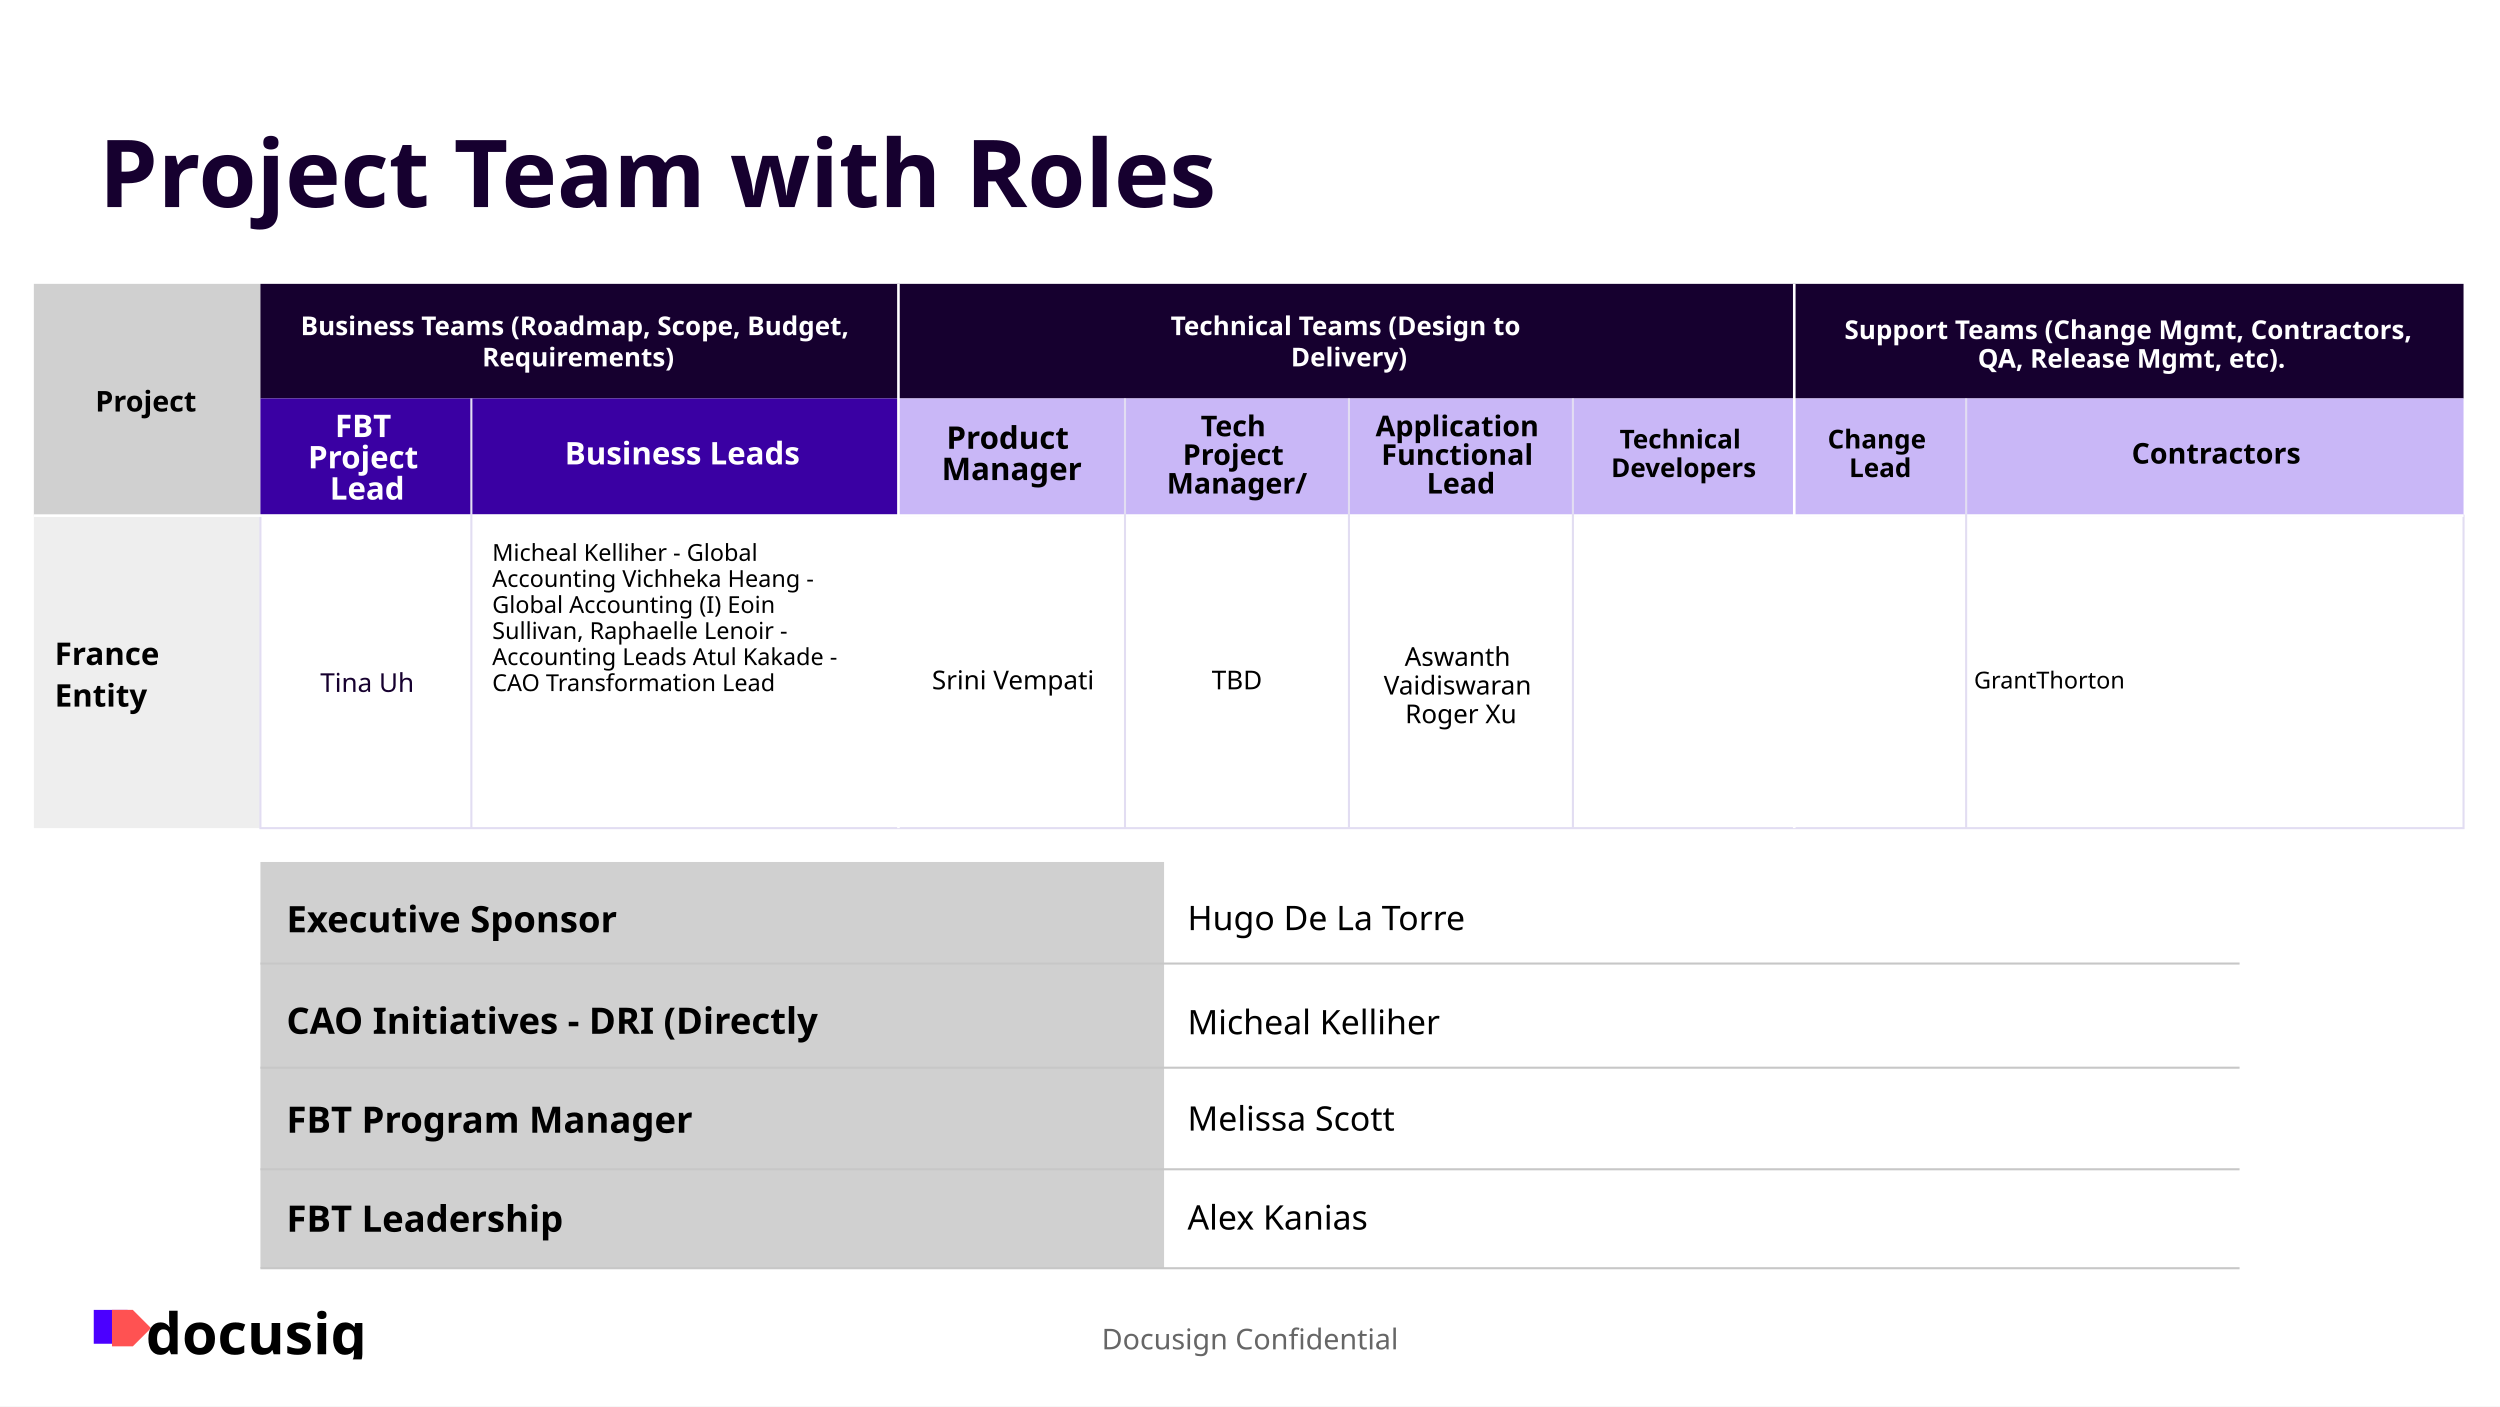
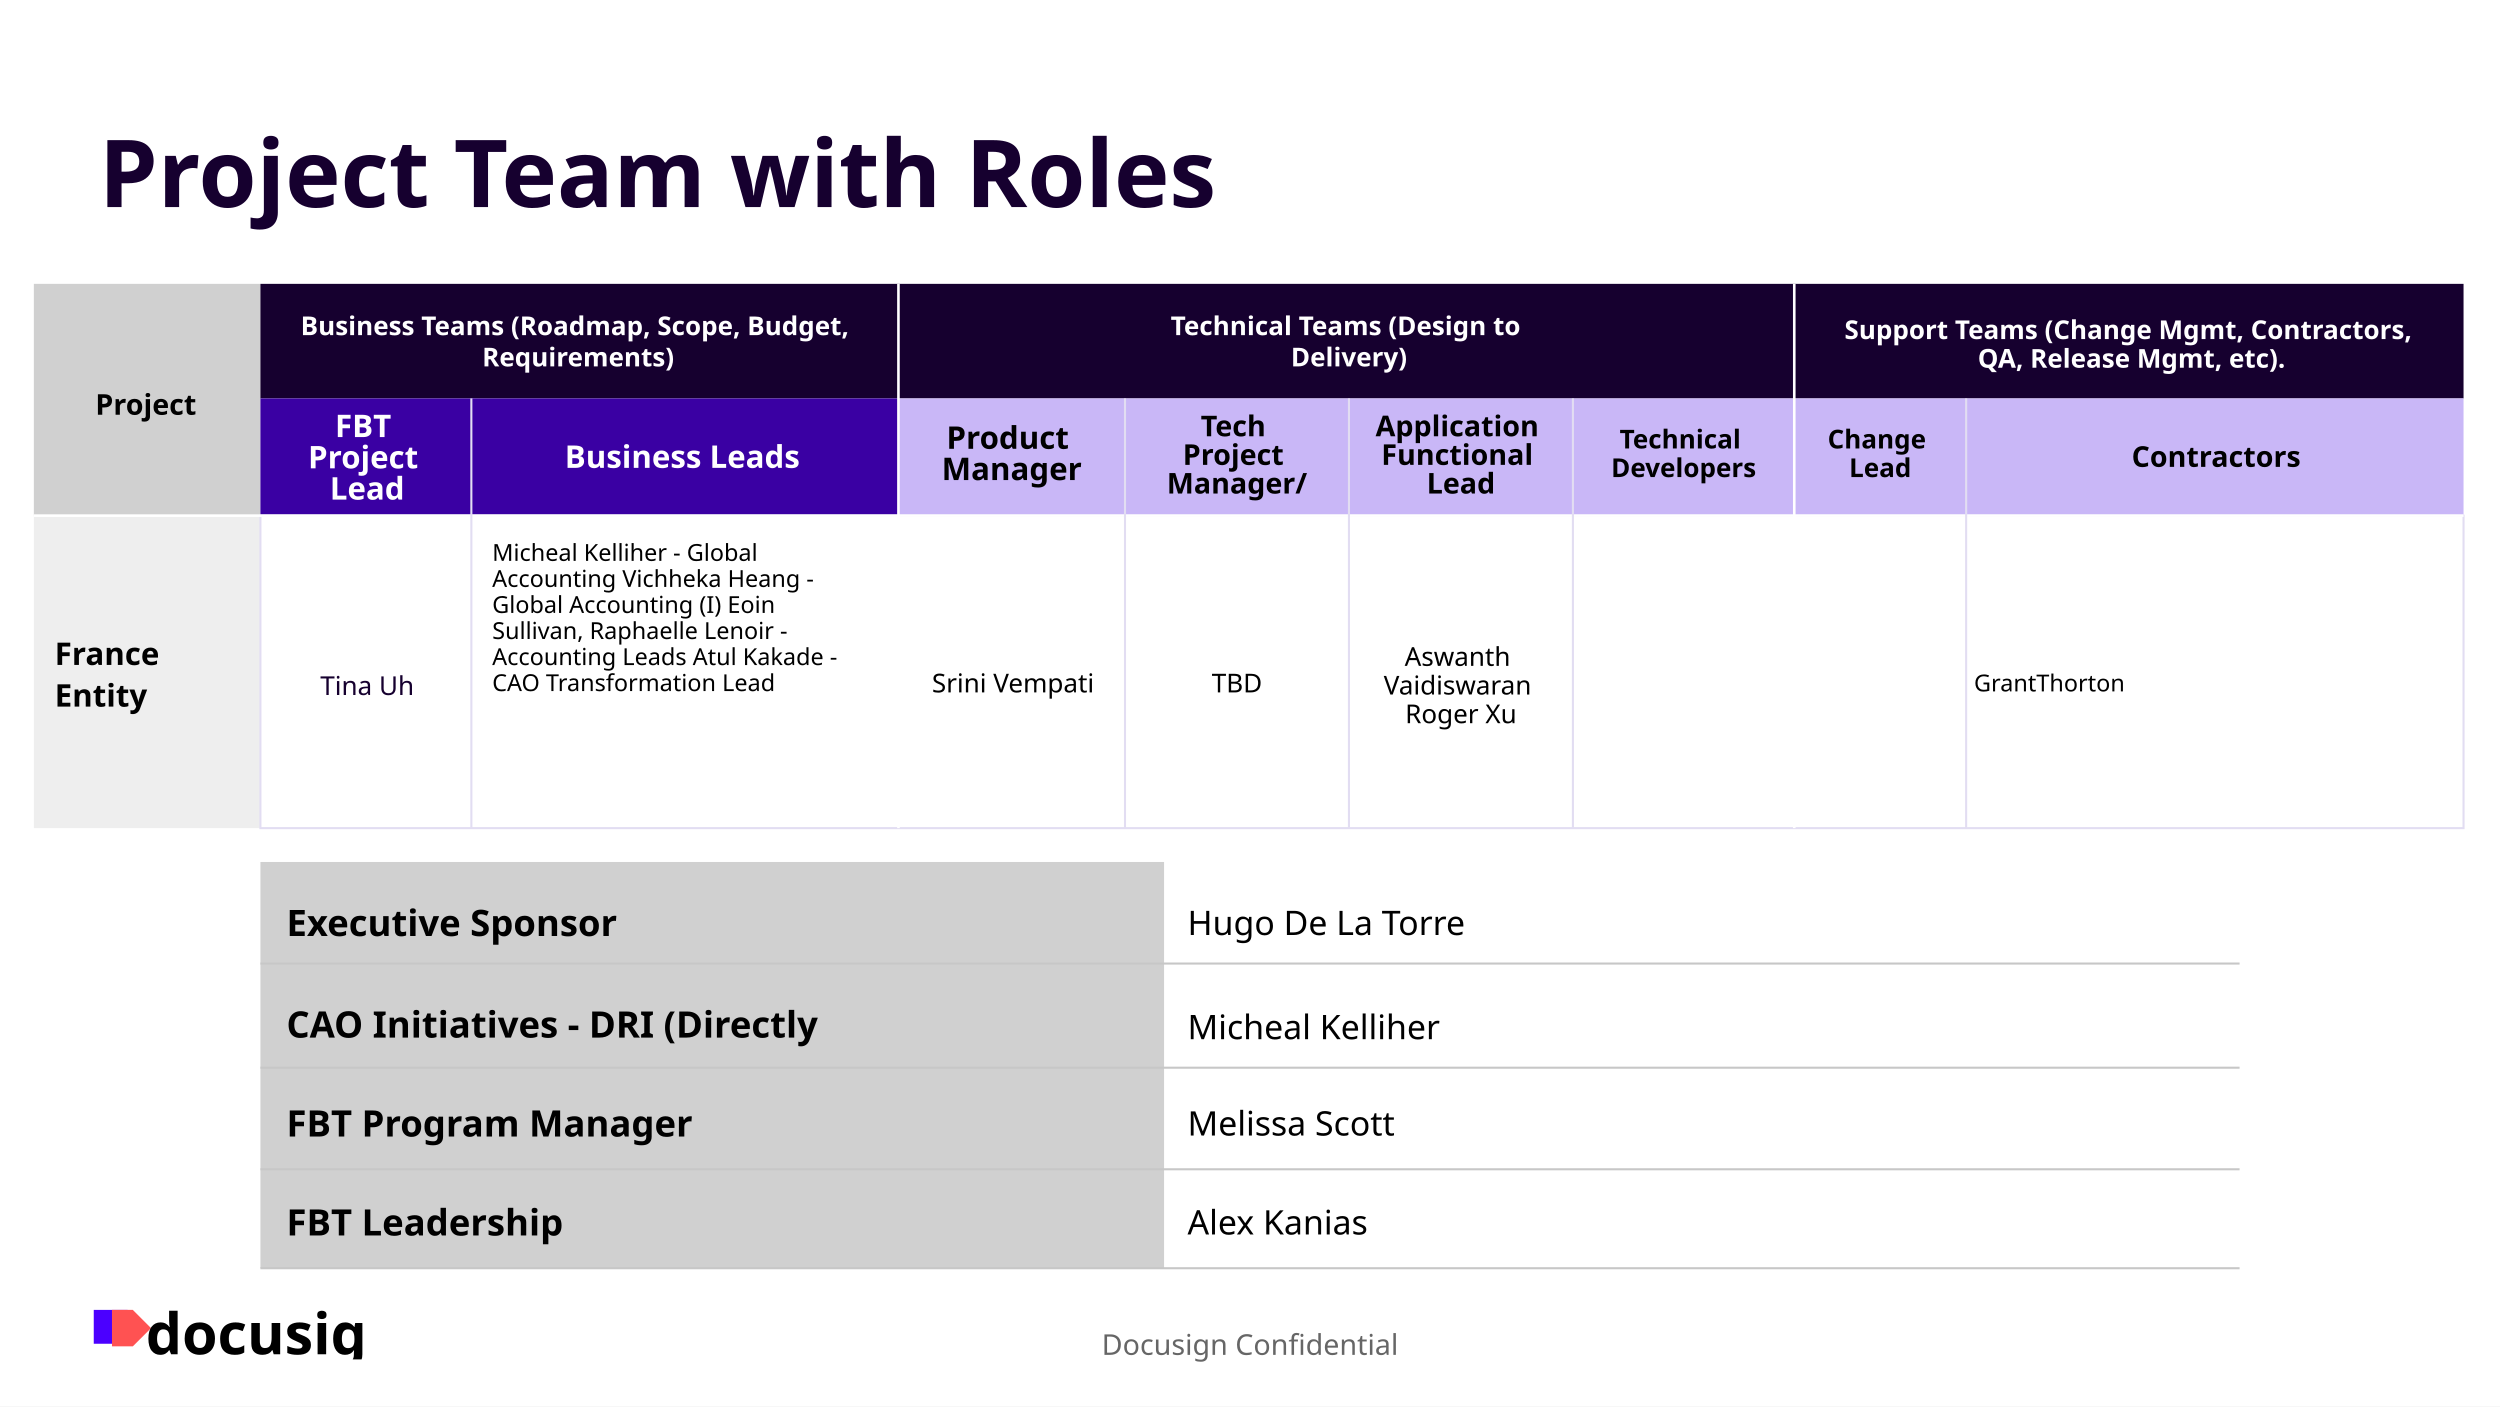
<svg xmlns="http://www.w3.org/2000/svg" width="960" height="540" viewBox="0 0 960 540" xml:lang="en-US">
  <rect width="100%" height="100%" fill="white" />
  <defs>
    <clipPath id="clip118">
      <rect x="820" y="145" width="110" height="34" />
    </clipPath>
    <clipPath id="clip119">
      <rect x="440" y="157" width="70" height="36" />
    </clipPath>
    <clipPath id="clip120">
      <rect x="21" y="239" width="70" height="45" />
    </clipPath>
    <clipPath id="clip121">
      <rect x="110" y="381" width="320" height="24" />
    </clipPath>
    <clipPath id="clip122">
      <rect x="56" y="502" width="95" height="20" />
    </clipPath>
  </defs>
  <rect x="0" y="0" width="960" height="540" fill="#FFFFFF" />
  <text y="79.52" text-anchor="start" style="font-family:primary, sans-serif;font-size:36px;fill:#16002F;font-weight:700">
    <tspan x="38">Project Team with Roles</tspan>
  </text>
  <rect x="40" y="136" width="84" height="112" fill="#D0D0D0" />
  <rect x="124" y="136" width="306" height="54" fill="#16002F" />
  <rect x="430" y="136" width="390" height="54" fill="#16002F" />
  <rect x="820" y="136" width="110" height="54" fill="#16002F" />
  <rect x="124" y="190" width="102" height="58" fill="#3A00A3" />
  <rect x="226" y="190" width="204" height="58" fill="#3A00A3" />
  <rect x="430" y="190" width="110" height="58" fill="#C9B7F7" />
  <rect x="540" y="190" width="108" height="58" fill="#C9B7F7" />
  <rect x="648" y="190" width="108" height="58" fill="#C9B7F7" />
  <rect x="756" y="190" width="64" height="58" fill="#C9B7F7" />
  <rect x="820" y="190" width="45" height="58" fill="#C9B7F7" />
  <rect x="865" y="190" width="65" height="58" fill="#C9B7F7" />
  <rect x="40" y="248" width="84" height="148" fill="#EEEEEE" />
  <rect x="124" y="248" width="806" height="148" fill="#FFFFFF" stroke="#E2DDF2" stroke-width="0.8" />
  <line x1="226" y1="248" x2="226" y2="396" stroke="#E2DDF2" stroke-width="0.8" />
  <line x1="430" y1="136" x2="430" y2="396" stroke="#FFFFFF" stroke-width="1" />
  <line x1="540" y1="190" x2="540" y2="396" stroke="#E2DDF2" stroke-width="0.8" />
  <line x1="648" y1="190" x2="648" y2="396" stroke="#E2DDF2" stroke-width="0.8" />
  <line x1="756" y1="190" x2="756" y2="396" stroke="#E2DDF2" stroke-width="0.8" />
  <line x1="820" y1="136" x2="820" y2="396" stroke="#FFFFFF" stroke-width="1" />
  <line x1="865" y1="190" x2="865" y2="396" stroke="#E2DDF2" stroke-width="0.8" />
  <rect x="40" y="292" width="84" height="64" fill="#EEEEEE" />
  <text y="307.84" text-anchor="start" style="font-family:primary, sans-serif;font-size:12px;fill:#000000;font-weight:700">
    <tspan x="52">France</tspan>
    <tspan x="52" dy="16">Entity</tspan>
    <tspan x="52" dy="16">Migration</tspan>
  </text>
  <rect x="126" y="410" width="434" height="28" fill="#D0D0D0" />
  <rect x="126" y="438" width="434" height="38" fill="#D0D0D0" />
  <rect x="126" y="476" width="434" height="24" fill="#D0D0D0" />
  <rect x="126" y="500" width="434" height="24" fill="#D0D0D0" />
  <line x1="126" y1="438" x2="860" y2="438" stroke="#C7C7C7" stroke-width="0.8" />
  <line x1="126" y1="476" x2="860" y2="476" stroke="#C7C7C7" stroke-width="0.8" />
  <line x1="126" y1="500" x2="860" y2="500" stroke="#C7C7C7" stroke-width="0.8" />
  <line x1="126" y1="524" x2="860" y2="524" stroke="#C7C7C7" stroke-width="0.8" />
-   <text y="158.2" text-anchor="middle" style="font-family:primary, sans-serif;font-size:10px;fill:#FFFFFF;font-weight:700">
+   <text y="167" text-anchor="middle" dominant-baseline="central" style="font-family:primary, sans-serif;font-size:10px;fill:#FFFFFF;font-weight:700">
    <tspan x="277">Business Teams (Roadmap, Scope, Budget, Requirements)</tspan>
  </text>
-   <text y="158.2" text-anchor="middle" style="font-family:primary, sans-serif;font-size:10px;fill:#FFFFFF;font-weight:700">
+   <text y="167" text-anchor="middle" dominant-baseline="central" style="font-family:primary, sans-serif;font-size:10px;fill:#FFFFFF;font-weight:700">
    <tspan x="605">Technical Teams (Design to Delivery)</tspan>
  </text>
  <g clip-path="url(#clip118)">
    <text y="153.2" text-anchor="middle" style="font-family:primary, sans-serif;font-size:10px;fill:#FFFFFF;font-weight:700">
      <tspan x="875">Support Teams</tspan>
      <tspan x="875" dy="12">(Change Mgmt,</tspan>
    </text>
  </g>
  <text y="215.84" text-anchor="middle" style="font-family:primary, sans-serif;font-size:12px;fill:#FFFFFF;font-weight:700">
    <tspan x="175">FBT Project</tspan>
    <tspan x="175" dy="13">Lead</tspan>
  </text>
-   <text y="221.34" text-anchor="middle" style="font-family:primary, sans-serif;font-size:12px;fill:#FFFFFF;font-weight:700">
+   <text y="218" text-anchor="middle" dominant-baseline="central" style="font-family:primary, sans-serif;font-size:12px;fill:#FFFFFF;font-weight:700">
    <tspan x="328">Business Leads</tspan>
  </text>
-   <text y="222.34" text-anchor="middle" style="font-family:primary, sans-serif;font-size:12px;fill:#000000;font-weight:700">
+   <text y="219" text-anchor="middle" dominant-baseline="central" style="font-family:primary, sans-serif;font-size:12px;fill:#000000;font-weight:700">
    <tspan x="485">Product Manager</tspan>
  </text>
  <text y="215.84" text-anchor="middle" style="font-family:primary, sans-serif;font-size:12px;fill:#000000;font-weight:700">
    <tspan x="594">Tech Project</tspan>
    <tspan x="594" dy="13">Manager/SME</tspan>
  </text>
  <text y="215.84" text-anchor="middle" style="font-family:primary, sans-serif;font-size:12px;fill:#000000;font-weight:700">
    <tspan x="702">Application</tspan>
    <tspan x="702" dy="13">Functional Lead</tspan>
  </text>
  <text y="216.2" text-anchor="middle" style="font-family:primary, sans-serif;font-size:10px;fill:#000000;font-weight:700">
    <tspan x="788">Technical</tspan>
    <tspan x="788" dy="11">Developers</tspan>
  </text>
  <text y="216.38" text-anchor="middle" style="font-family:primary, sans-serif;font-size:9px;fill:#000000;font-weight:700">
    <tspan x="842.5">Change</tspan>
    <tspan x="842.5" dy="10">Lead</tspan>
  </text>
-   <text y="221.2" text-anchor="middle" style="font-family:primary, sans-serif;font-size:10px;fill:#000000;font-weight:700">
+   <text y="219" text-anchor="middle" dominant-baseline="central" style="font-family:primary, sans-serif;font-size:10px;fill:#000000;font-weight:700">
    <tspan x="897.5">Contractors</tspan>
  </text>
  <line x1="40" y1="248" x2="930" y2="248" stroke="#D9D9D9" stroke-width="1" />
  <text y="307.38" text-anchor="middle" style="font-family:primary, sans-serif;font-size:9px;fill:#16002F">
    <tspan x="175">Tina Uh</tspan>
  </text>
  <text y="268.56" text-anchor="start" style="font-family:primary, sans-serif;font-size:8px;fill:#16002F">
    <tspan x="238">Micheal Kelliher - Global Accounting</tspan>
    <tspan x="238" dy="9">Vichheka Heang - Global Accounting (I)</tspan>
    <tspan x="238" dy="9">Eoin Sullivan, Raphaelle Lenoir -</tspan>
    <tspan x="238" dy="9">Accounting Leads Atul Kakade - CAO</tspan>
    <tspan x="238" dy="9">Transformation Lead</tspan>
  </text>
  <text y="311.38" text-anchor="middle" style="font-family:primary, sans-serif;font-size:9px;fill:#16002F">
    <tspan x="485">Srini Vempati</tspan>
  </text>
  <text y="311.38" text-anchor="middle" style="font-family:primary, sans-serif;font-size:9px;fill:#16002F">
    <tspan x="594">TBD</tspan>
  </text>
  <text y="301.38" text-anchor="middle" style="font-family:primary, sans-serif;font-size:9px;fill:#16002F">
    <tspan x="702">Aswanth</tspan>
    <tspan x="702" dy="10">Vaidiswaran</tspan>
    <tspan x="702" dy="10">Roger Xu</tspan>
  </text>
  <text y="309.74" text-anchor="middle" style="font-family:primary, sans-serif;font-size:7px;fill:#16002F">
    <tspan x="897">GrantThorton</tspan>
  </text>
-   <text y="429.84" text-anchor="start" style="font-family:primary, sans-serif;font-size:12px;fill:#000000;font-weight:700">
+   <text y="427" text-anchor="start" dominant-baseline="central" style="font-family:primary, sans-serif;font-size:12px;fill:#000000;font-weight:700">
    <tspan x="136">Executive Sponsor</tspan>
  </text>
  <text y="426.2" text-anchor="start" style="font-family:primary, sans-serif;font-size:10px;fill:#16002F">
    <tspan x="572">Hugo De La Torre</tspan>
  </text>
  <text y="453.84" text-anchor="start" style="font-family:primary, sans-serif;font-size:12px;fill:#000000;font-weight:700">
    <tspan x="136">CAO Initiatives - DRI (Directly Responsible</tspan>
    <tspan x="136" dy="14">Individual)</tspan>
  </text>
  <text y="462.2" text-anchor="start" style="font-family:primary, sans-serif;font-size:10px;fill:#16002F">
    <tspan x="572">Micheal Kelliher</tspan>
  </text>
-   <text y="491.84" text-anchor="start" style="font-family:primary, sans-serif;font-size:12px;fill:#000000;font-weight:700">
+   <text y="489" text-anchor="start" dominant-baseline="central" style="font-family:primary, sans-serif;font-size:12px;fill:#000000;font-weight:700">
    <tspan x="136">FBT Program Manager</tspan>
  </text>
  <text y="488.2" text-anchor="start" style="font-family:primary, sans-serif;font-size:10px;fill:#16002F">
    <tspan x="572">Melissa Scott</tspan>
  </text>
-   <text y="515.84" text-anchor="start" style="font-family:primary, sans-serif;font-size:12px;fill:#000000;font-weight:700">
+   <text y="513" text-anchor="start" dominant-baseline="central" style="font-family:primary, sans-serif;font-size:12px;fill:#000000;font-weight:700">
    <tspan x="136">FBT Leadership</tspan>
  </text>
  <text y="512.2" text-anchor="start" style="font-family:primary, sans-serif;font-size:10px;fill:#16002F">
    <tspan x="572">Alex Kanias</tspan>
  </text>
  <rect x="10" y="108" width="940" height="382" fill="#FFFFFF" />
  <rect x="13" y="109" width="87" height="89" fill="#D0D0D0" />
  <rect x="100" y="109" width="245" height="44" fill="#16002F" />
  <rect x="345" y="109" width="344" height="44" fill="#16002F" />
  <rect x="689" y="109" width="257" height="44" fill="#16002F" />
  <rect x="100" y="153" width="81" height="45" fill="#3A00A3" />
  <rect x="181" y="153" width="164" height="45" fill="#3A00A3" />
  <rect x="345" y="153" width="87" height="45" fill="#C9B7F7" />
  <rect x="432" y="153" width="86" height="45" fill="#C9B7F7" />
  <rect x="518" y="153" width="86" height="45" fill="#C9B7F7" />
  <rect x="604" y="153" width="85" height="45" fill="#C9B7F7" />
  <rect x="689" y="153" width="66" height="45" fill="#C9B7F7" />
  <rect x="755" y="153" width="191" height="45" fill="#C9B7F7" />
  <rect x="13" y="198" width="87" height="120" fill="#EEEEEE" />
  <rect x="100" y="198" width="846" height="120" fill="#FFFFFF" stroke="#E2DDF2" stroke-width="0.8" />
  <line x1="13" y1="198" x2="946" y2="198" stroke="#FFFFFF" stroke-width="1" />
  <line x1="181" y1="153" x2="181" y2="318" stroke="#E2DDF2" stroke-width="0.8" />
  <line x1="345" y1="109" x2="345" y2="318" stroke="#FFFFFF" stroke-width="1" />
  <line x1="432" y1="153" x2="432" y2="318" stroke="#E2DDF2" stroke-width="0.8" />
  <line x1="518" y1="153" x2="518" y2="318" stroke="#E2DDF2" stroke-width="0.8" />
  <line x1="604" y1="153" x2="604" y2="318" stroke="#E2DDF2" stroke-width="0.8" />
  <line x1="689" y1="109" x2="689" y2="318" stroke="#FFFFFF" stroke-width="1" />
  <line x1="755" y1="153" x2="755" y2="318" stroke="#E2DDF2" stroke-width="0.8" />
-   <text y="158.02" text-anchor="middle" style="font-family:primary, sans-serif;font-size:11px;fill:#000000;font-weight:700">
+   <text y="155" text-anchor="middle" dominant-baseline="central" style="font-family:primary, sans-serif;font-size:11px;fill:#000000;font-weight:700">
    <tspan x="56">Project</tspan>
  </text>
  <text y="128.7" text-anchor="middle" style="font-family:primary, sans-serif;font-size:10px;fill:#FFFFFF;font-weight:700">
    <tspan x="222">Business Teams (Roadmap, Scope, Budget,</tspan>
    <tspan x="222" dy="12">Requirements)</tspan>
  </text>
  <text y="128.7" text-anchor="middle" style="font-family:primary, sans-serif;font-size:10px;fill:#FFFFFF;font-weight:700">
    <tspan x="518">Technical Teams (Design to</tspan>
    <tspan x="518" dy="12">Delivery)</tspan>
  </text>
  <text y="130.2" text-anchor="middle" style="font-family:primary, sans-serif;font-size:10px;fill:#FFFFFF;font-weight:700">
    <tspan x="818.5">Support Teams (Change Mgmt, Contractors,</tspan>
    <tspan x="818.5" dy="11">QA, Release Mgmt, etc).</tspan>
  </text>
  <text y="167.84" text-anchor="middle" style="font-family:primary, sans-serif;font-size:12px;fill:#FFFFFF;font-weight:700">
    <tspan x="141">FBT</tspan>
    <tspan x="141" dy="12">Project</tspan>
    <tspan x="141" dy="12">Lead</tspan>
  </text>
-   <text y="178.34" text-anchor="middle" style="font-family:primary, sans-serif;font-size:12px;fill:#FFFFFF;font-weight:700">
+   <text y="175" text-anchor="middle" dominant-baseline="central" style="font-family:primary, sans-serif;font-size:12px;fill:#FFFFFF;font-weight:700">
    <tspan x="262">Business Leads</tspan>
  </text>
  <text y="172.34" text-anchor="middle" style="font-family:primary, sans-serif;font-size:12px;fill:#000000;font-weight:700">
    <tspan x="388.5">Product</tspan>
    <tspan x="388.5" dy="12">Manager</tspan>
  </text>
  <g clip-path="url(#clip119)">
    <text y="167.52" text-anchor="middle" style="font-family:primary, sans-serif;font-size:11px;fill:#000000;font-weight:700">
      <tspan x="475">Tech</tspan>
      <tspan x="475" dy="11">Project</tspan>
      <tspan x="475" dy="11">Manager/</tspan>
    </text>
  </g>
  <text y="167.52" text-anchor="middle" style="font-family:primary, sans-serif;font-size:11px;fill:#000000;font-weight:700">
    <tspan x="561">Application</tspan>
    <tspan x="561" dy="11">Functional</tspan>
    <tspan x="561" dy="11">Lead</tspan>
  </text>
  <text y="172.2" text-anchor="middle" style="font-family:primary, sans-serif;font-size:10px;fill:#000000;font-weight:700">
    <tspan x="646.5">Technical</tspan>
    <tspan x="646.5" dy="11">Developers</tspan>
  </text>
  <text y="172.2" text-anchor="middle" style="font-family:primary, sans-serif;font-size:10px;fill:#000000;font-weight:700">
    <tspan x="722">Change</tspan>
    <tspan x="722" dy="11">Lead</tspan>
  </text>
-   <text y="178.02" text-anchor="middle" style="font-family:primary, sans-serif;font-size:11px;fill:#000000;font-weight:700">
+   <text y="175" text-anchor="middle" dominant-baseline="central" style="font-family:primary, sans-serif;font-size:11px;fill:#000000;font-weight:700">
    <tspan x="851">Contractors</tspan>
  </text>
  <g clip-path="url(#clip120)">
    <text y="255.34" text-anchor="start" style="font-family:primary, sans-serif;font-size:12px;fill:#000000;font-weight:700">
      <tspan x="21">France</tspan>
      <tspan x="21" dy="16">Entity</tspan>
    </text>
  </g>
-   <text y="265.7" text-anchor="middle" style="font-family:primary, sans-serif;font-size:10px;fill:#16002F">
+   <text y="263" text-anchor="middle" dominant-baseline="central" style="font-family:primary, sans-serif;font-size:10px;fill:#16002F">
    <tspan x="141">Tina Uh</tspan>
  </text>
  <text y="215.38" text-anchor="start" style="font-family:primary, sans-serif;font-size:9px;fill:#000000">
    <tspan x="189">Micheal Kelliher - Global</tspan>
    <tspan x="189" dy="10">Accounting Vichheka Heang -</tspan>
    <tspan x="189" dy="10">Global Accounting (I) Eoin</tspan>
    <tspan x="189" dy="10">Sullivan, Raphaelle Lenoir -</tspan>
    <tspan x="189" dy="10">Accounting Leads Atul Kakade -</tspan>
    <tspan x="189" dy="10">CAO Transformation Lead</tspan>
  </text>
-   <text y="264.7" text-anchor="middle" style="font-family:primary, sans-serif;font-size:10px;fill:#000000">
+   <text y="262" text-anchor="middle" dominant-baseline="central" style="font-family:primary, sans-serif;font-size:10px;fill:#000000">
    <tspan x="389">Srini Vempati</tspan>
  </text>
-   <text y="264.7" text-anchor="middle" style="font-family:primary, sans-serif;font-size:10px;fill:#000000">
+   <text y="262" text-anchor="middle" dominant-baseline="central" style="font-family:primary, sans-serif;font-size:10px;fill:#000000">
    <tspan x="475">TBD</tspan>
  </text>
  <text y="255.7" text-anchor="middle" style="font-family:primary, sans-serif;font-size:10px;fill:#000000">
    <tspan x="561">Aswanth</tspan>
    <tspan x="561" dy="11">Vaidiswaran</tspan>
    <tspan x="561" dy="11">Roger Xu</tspan>
  </text>
-   <text y="264.38" text-anchor="start" style="font-family:primary, sans-serif;font-size:9px;fill:#000000">
+   <text y="262" text-anchor="start" dominant-baseline="central" style="font-family:primary, sans-serif;font-size:9px;fill:#000000">
    <tspan x="758">GrantThorton</tspan>
  </text>
  <rect x="100" y="331" width="347" height="39" fill="#D0D0D0" />
  <rect x="100" y="370" width="347" height="40" fill="#D0D0D0" />
  <rect x="100" y="410" width="347" height="39" fill="#D0D0D0" />
  <rect x="100" y="449" width="347" height="38" fill="#D0D0D0" />
  <line x1="100" y1="370" x2="860" y2="370" stroke="#C7C7C7" stroke-width="0.8" />
  <line x1="100" y1="410" x2="860" y2="410" stroke="#C7C7C7" stroke-width="0.8" />
  <line x1="100" y1="449" x2="860" y2="449" stroke="#C7C7C7" stroke-width="0.8" />
  <line x1="100" y1="487" x2="860" y2="487" stroke="#C7C7C7" stroke-width="0.8" />
-   <text y="357.98" text-anchor="start" style="font-family:primary, sans-serif;font-size:14px;fill:#000000;font-weight:700">
+   <text y="354" text-anchor="start" dominant-baseline="central" style="font-family:primary, sans-serif;font-size:14px;fill:#000000;font-weight:700">
    <tspan x="110">Executive Sponsor</tspan>
  </text>
-   <text y="357.16" text-anchor="start" style="font-family:primary, sans-serif;font-size:13px;fill:#000000">
+   <text y="354" text-anchor="start" dominant-baseline="central" style="font-family:primary, sans-serif;font-size:13px;fill:#000000">
    <tspan x="456">Hugo De La Torre</tspan>
  </text>
  <g clip-path="url(#clip121)">
-     <text y="396.98" text-anchor="start" style="font-family:primary, sans-serif;font-size:14px;fill:#000000;font-weight:700">
+     <text y="393" text-anchor="start" dominant-baseline="central" style="font-family:primary, sans-serif;font-size:14px;fill:#000000;font-weight:700">
      <tspan x="110">CAO Initiatives - DRI (Directly</tspan>
    </text>
  </g>
-   <text y="397.16" text-anchor="start" style="font-family:primary, sans-serif;font-size:13px;fill:#000000">
+   <text y="394" text-anchor="start" dominant-baseline="central" style="font-family:primary, sans-serif;font-size:13px;fill:#000000">
    <tspan x="456">Micheal Kelliher</tspan>
  </text>
-   <text y="434.98" text-anchor="start" style="font-family:primary, sans-serif;font-size:14px;fill:#000000;font-weight:700">
+   <text y="431" text-anchor="start" dominant-baseline="central" style="font-family:primary, sans-serif;font-size:14px;fill:#000000;font-weight:700">
    <tspan x="110">FBT Program Manager</tspan>
  </text>
-   <text y="434.16" text-anchor="start" style="font-family:primary, sans-serif;font-size:13px;fill:#000000">
+   <text y="431" text-anchor="start" dominant-baseline="central" style="font-family:primary, sans-serif;font-size:13px;fill:#000000">
    <tspan x="456">Melissa Scott</tspan>
  </text>
-   <text y="472.98" text-anchor="start" style="font-family:primary, sans-serif;font-size:14px;fill:#000000;font-weight:700">
+   <text y="469" text-anchor="start" dominant-baseline="central" style="font-family:primary, sans-serif;font-size:14px;fill:#000000;font-weight:700">
    <tspan x="110">FBT Leadership</tspan>
  </text>
-   <text y="472.16" text-anchor="start" style="font-family:primary, sans-serif;font-size:13px;fill:#000000">
+   <text y="469" text-anchor="start" dominant-baseline="central" style="font-family:primary, sans-serif;font-size:13px;fill:#000000">
    <tspan x="456">Alex Kanias</tspan>
  </text>
  <rect x="96" y="488" width="850" height="40" fill="#FFFFFF" />
  <rect x="36" y="503" width="13" height="13" fill="#4B00FF" />
  <path d="M43,503 L51,503 L58,510 L51,517 L43,517 Z" fill="#FF5252" />
  <g clip-path="url(#clip122)">
    <text y="520.04" text-anchor="start" style="font-family:primary, sans-serif;font-size:22px;fill:#000000;font-weight:700">
      <tspan x="56">docusig</tspan>
      <tspan x="56" dy="27.5">n.</tspan>
    </text>
  </g>
-   <text y="518.145" text-anchor="middle" style="font-family:primary, sans-serif;font-size:11px;fill:#666666">
+   <text y="516" text-anchor="middle" dominant-baseline="central" style="font-family:primary, sans-serif;font-size:11px;fill:#666666">
    <tspan x="480">Docusign Confidential</tspan>
  </text>
</svg>
